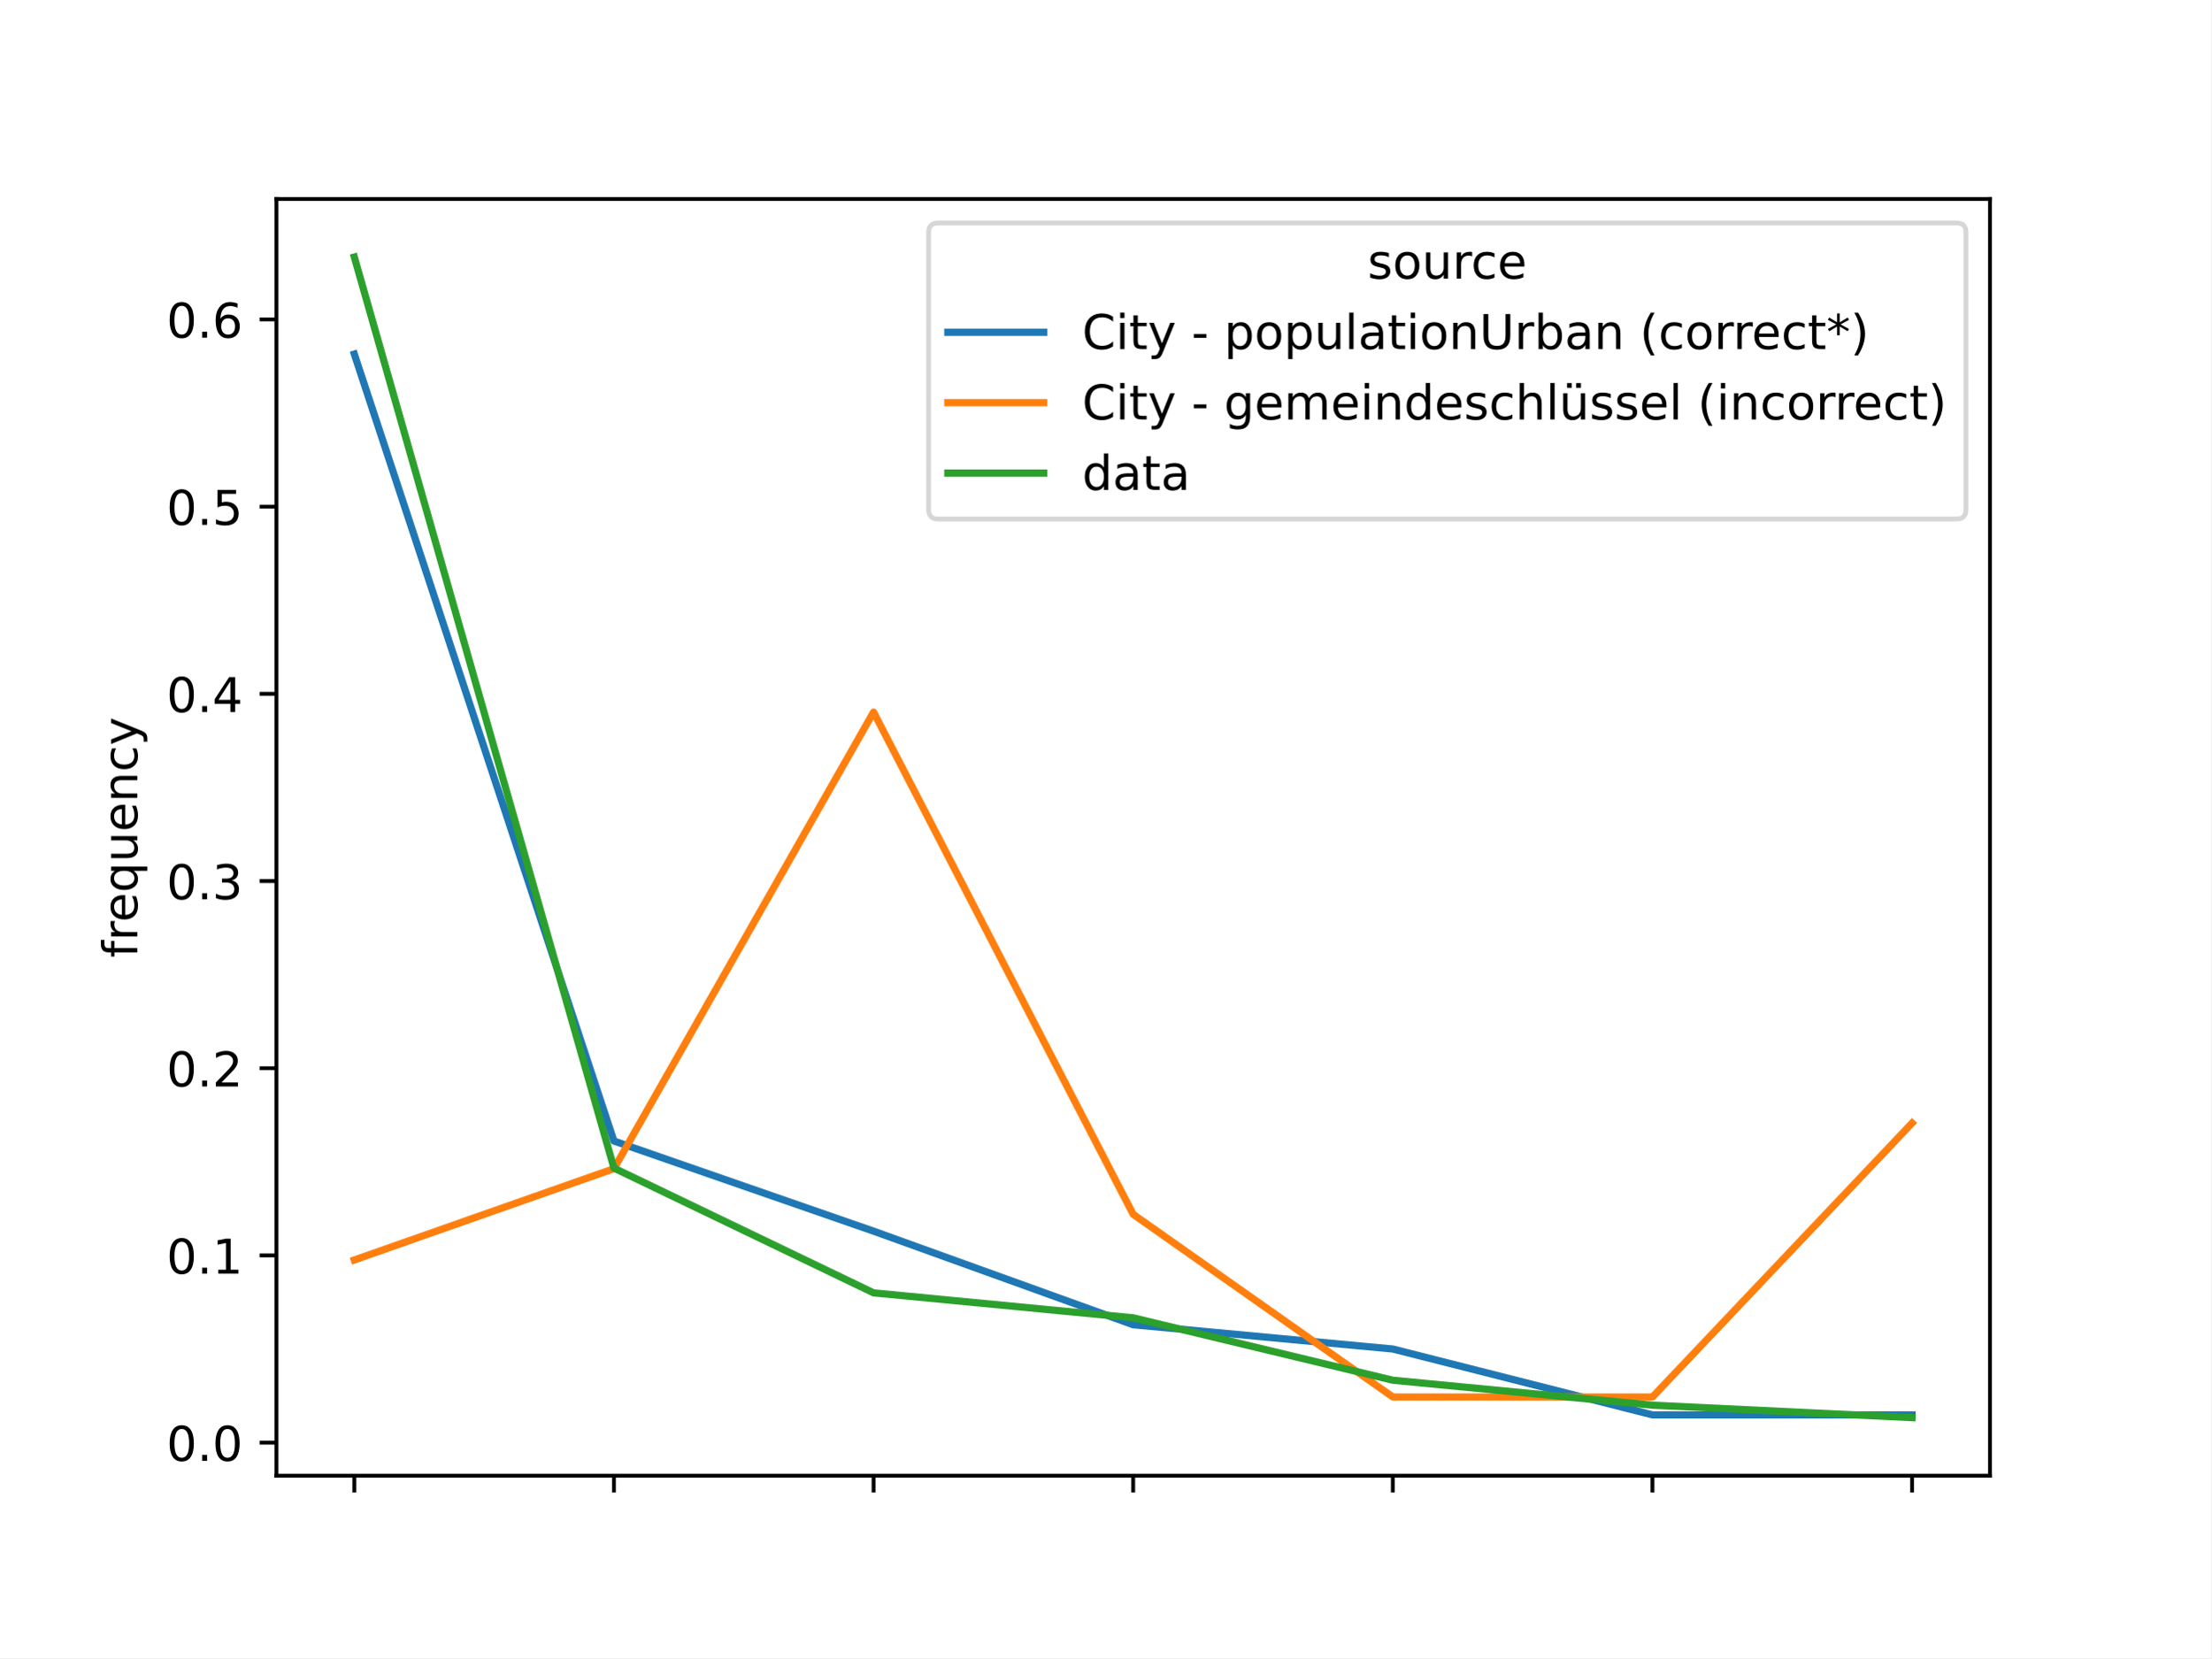
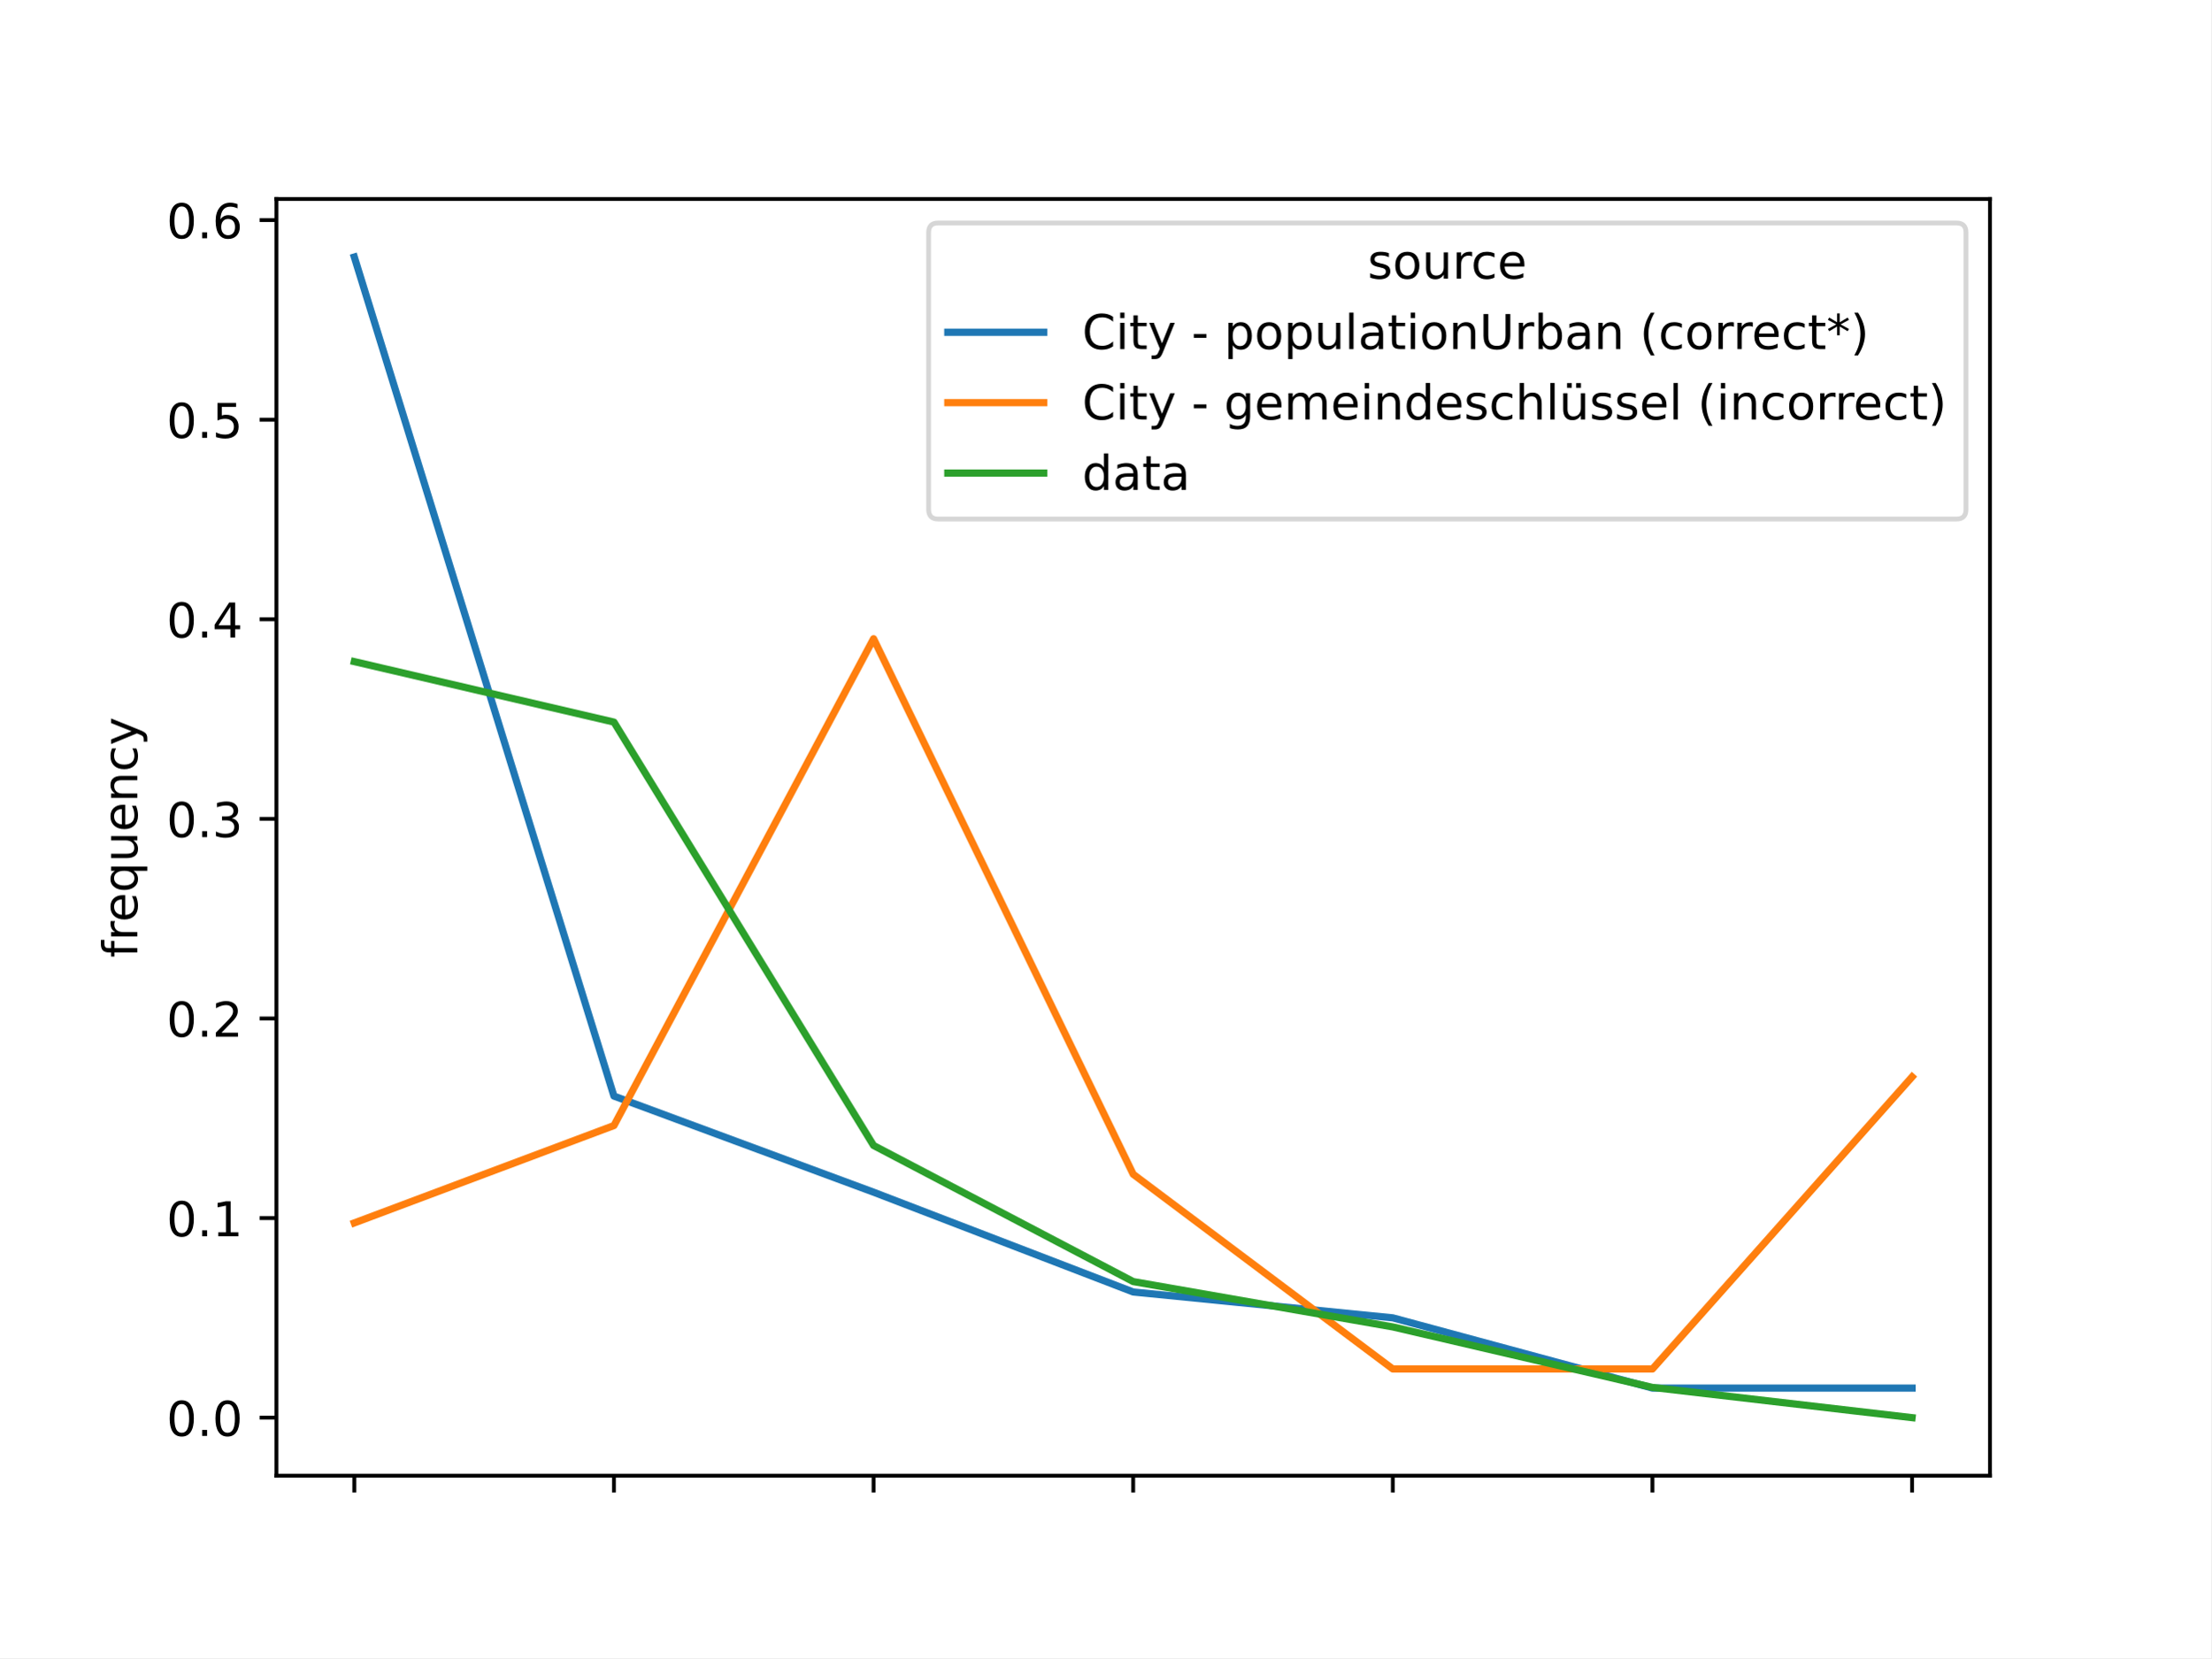
<svg xmlns="http://www.w3.org/2000/svg" xmlns:xlink="http://www.w3.org/1999/xlink" height="345.6pt" version="1.1" viewBox="0 0 460.8 345.6" width="460.8pt">
  <defs>
    <style type="text/css">*{stroke-linecap:butt;stroke-linejoin:round;}</style>
  </defs>
  <g id="figure_1">
    <g id="patch_1">
      <path d="M 0 345.6  L 460.8 345.6  L 460.8 0  L 0 0  z " style="fill:#ffffff;" />
    </g>
    <g id="axes_1">
      <g id="patch_2">
        <path d="M 57.6 307.584  L 414.72 307.584  L 414.72 41.472  L 57.6 41.472  z " style="fill:#ffffff;" />
      </g>
      <g id="matplotlib.axis_1">
        <g id="xtick_1">
          <g id="line2d_1">
            <defs>
-               <path d="M 0 0  L 0 3.5  " id="mdf2f0271b6" style="stroke:#000000;stroke-width:0.8;" />
-             </defs>
-             <g>
-               <use style="stroke:#000000;stroke-width:0.8;" x="73.833" xlink:href="#mdf2f0271b6" y="307.584" />
+               <path d="M 0 0  L 0 3.5  " id="ma2685d7f1b" style="stroke:#000000;stroke-width:0.8;" />
+             </defs>
+             <g>
+               <use style="stroke:#000000;stroke-width:0.8;" x="73.833" xlink:href="#ma2685d7f1b" y="307.584" />
            </g>
          </g>
        </g>
        <g id="xtick_2">
          <g id="line2d_2">
            <g>
-               <use style="stroke:#000000;stroke-width:0.8;" x="127.942" xlink:href="#mdf2f0271b6" y="307.584" />
+               <use style="stroke:#000000;stroke-width:0.8;" x="127.942" xlink:href="#ma2685d7f1b" y="307.584" />
            </g>
          </g>
        </g>
        <g id="xtick_3">
          <g id="line2d_3">
            <g>
-               <use style="stroke:#000000;stroke-width:0.8;" x="182.051" xlink:href="#mdf2f0271b6" y="307.584" />
+               <use style="stroke:#000000;stroke-width:0.8;" x="182.051" xlink:href="#ma2685d7f1b" y="307.584" />
            </g>
          </g>
        </g>
        <g id="xtick_4">
          <g id="line2d_4">
            <g>
-               <use style="stroke:#000000;stroke-width:0.8;" x="236.16" xlink:href="#mdf2f0271b6" y="307.584" />
+               <use style="stroke:#000000;stroke-width:0.8;" x="236.16" xlink:href="#ma2685d7f1b" y="307.584" />
            </g>
          </g>
        </g>
        <g id="xtick_5">
          <g id="line2d_5">
            <g>
-               <use style="stroke:#000000;stroke-width:0.8;" x="290.269" xlink:href="#mdf2f0271b6" y="307.584" />
+               <use style="stroke:#000000;stroke-width:0.8;" x="290.269" xlink:href="#ma2685d7f1b" y="307.584" />
            </g>
          </g>
        </g>
        <g id="xtick_6">
          <g id="line2d_6">
            <g>
-               <use style="stroke:#000000;stroke-width:0.8;" x="344.378" xlink:href="#mdf2f0271b6" y="307.584" />
+               <use style="stroke:#000000;stroke-width:0.8;" x="344.378" xlink:href="#ma2685d7f1b" y="307.584" />
            </g>
          </g>
        </g>
        <g id="xtick_7">
          <g id="line2d_7">
            <g>
-               <use style="stroke:#000000;stroke-width:0.8;" x="398.487" xlink:href="#mdf2f0271b6" y="307.584" />
+               <use style="stroke:#000000;stroke-width:0.8;" x="398.487" xlink:href="#ma2685d7f1b" y="307.584" />
            </g>
          </g>
        </g>
      </g>
      <g id="matplotlib.axis_2">
        <g id="ytick_1">
          <g id="line2d_8">
            <defs>
-               <path d="M 0 0  L -3.5 0  " id="mf5fb0c4c74" style="stroke:#000000;stroke-width:0.8;" />
-             </defs>
-             <g>
-               <use style="stroke:#000000;stroke-width:0.8;" x="57.6" xlink:href="#mf5fb0c4c74" y="300.691" />
+               <path d="M 0 0  L -3.5 0  " id="m6a71fdf165" style="stroke:#000000;stroke-width:0.8;" />
+             </defs>
+             <g>
+               <use style="stroke:#000000;stroke-width:0.8;" x="57.6" xlink:href="#m6a71fdf165" y="295.488" />
            </g>
          </g>
          <g id="text_1">
-             <g transform="translate(34.69687 304.4898)scale(0.1 -0.1)">
+             <g transform="translate(34.69687 299.2872)scale(0.1 -0.1)">
              <defs>
                <path d="M 31.781 66.406  Q 24.172 66.406 20.328 58.906  Q 16.5 51.422 16.5 36.375  Q 16.5 21.391 20.328 13.891  Q 24.172 6.391 31.781 6.391  Q 39.453 6.391 43.281 13.891  Q 47.125 21.391 47.125 36.375  Q 47.125 51.422 43.281 58.906  Q 39.453 66.406 31.781 66.406  z M 31.781 74.219  Q 44.047 74.219 50.516 64.516  Q 56.984 54.828 56.984 36.375  Q 56.984 17.969 50.516 8.266  Q 44.047 -1.422 31.781 -1.422  Q 19.531 -1.422 13.062 8.266  Q 6.594 17.969 6.594 36.375  Q 6.594 54.828 13.062 64.516  Q 19.531 74.219 31.781 74.219  z " id="DejaVuSans-48" />
                <path d="M 10.688 12.406  L 21 12.406  L 21 0  L 10.688 0  z " id="DejaVuSans-46" />
              </defs>
              <use xlink:href="#DejaVuSans-48" />
              <use x="63.623" xlink:href="#DejaVuSans-46" />
              <use x="95.41" xlink:href="#DejaVuSans-48" />
            </g>
          </g>
        </g>
        <g id="ytick_2">
          <g id="line2d_9">
            <g>
-               <use style="stroke:#000000;stroke-width:0.8;" x="57.6" xlink:href="#mf5fb0c4c74" y="261.671" />
+               <use style="stroke:#000000;stroke-width:0.8;" x="57.6" xlink:href="#m6a71fdf165" y="253.884" />
            </g>
          </g>
          <g id="text_2">
-             <g transform="translate(34.69687 265.4704)scale(0.1 -0.1)">
+             <g transform="translate(34.69687 257.6831)scale(0.1 -0.1)">
              <defs>
                <path d="M 12.406 8.297  L 28.516 8.297  L 28.516 63.922  L 10.984 60.406  L 10.984 69.391  L 28.422 72.906  L 38.281 72.906  L 38.281 8.297  L 54.391 8.297  L 54.391 0  L 12.406 0  z " id="DejaVuSans-49" />
              </defs>
              <use xlink:href="#DejaVuSans-48" />
              <use x="63.623" xlink:href="#DejaVuSans-46" />
              <use x="95.41" xlink:href="#DejaVuSans-49" />
            </g>
          </g>
        </g>
        <g id="ytick_3">
          <g id="line2d_10">
            <g>
-               <use style="stroke:#000000;stroke-width:0.8;" x="57.6" xlink:href="#mf5fb0c4c74" y="222.652" />
+               <use style="stroke:#000000;stroke-width:0.8;" x="57.6" xlink:href="#m6a71fdf165" y="212.28" />
            </g>
          </g>
          <g id="text_3">
-             <g transform="translate(34.69687 226.4511)scale(0.1 -0.1)">
+             <g transform="translate(34.69687 216.0791)scale(0.1 -0.1)">
              <defs>
                <path d="M 19.188 8.297  L 53.609 8.297  L 53.609 0  L 7.328 0  L 7.328 8.297  Q 12.938 14.109 22.625 23.891  Q 32.328 33.688 34.812 36.531  Q 39.547 41.844 41.422 45.531  Q 43.312 49.219 43.312 52.781  Q 43.312 58.594 39.234 62.25  Q 35.156 65.922 28.609 65.922  Q 23.969 65.922 18.812 64.312  Q 13.672 62.703 7.812 59.422  L 7.812 69.391  Q 13.766 71.781 18.938 73  Q 24.125 74.219 28.422 74.219  Q 39.75 74.219 46.484 68.547  Q 53.219 62.891 53.219 53.422  Q 53.219 48.922 51.531 44.891  Q 49.859 40.875 45.406 35.406  Q 44.188 33.984 37.641 27.219  Q 31.109 20.453 19.188 8.297  z " id="DejaVuSans-50" />
              </defs>
              <use xlink:href="#DejaVuSans-48" />
              <use x="63.623" xlink:href="#DejaVuSans-46" />
              <use x="95.41" xlink:href="#DejaVuSans-50" />
            </g>
          </g>
        </g>
        <g id="ytick_4">
          <g id="line2d_11">
            <g>
-               <use style="stroke:#000000;stroke-width:0.8;" x="57.6" xlink:href="#mf5fb0c4c74" y="183.633" />
+               <use style="stroke:#000000;stroke-width:0.8;" x="57.6" xlink:href="#m6a71fdf165" y="170.676" />
            </g>
          </g>
          <g id="text_4">
-             <g transform="translate(34.69687 187.4317)scale(0.1 -0.1)">
+             <g transform="translate(34.69687 174.475)scale(0.1 -0.1)">
              <defs>
                <path d="M 40.578 39.312  Q 47.656 37.797 51.625 33  Q 55.609 28.219 55.609 21.188  Q 55.609 10.406 48.188 4.484  Q 40.766 -1.422 27.094 -1.422  Q 22.516 -1.422 17.656 -0.516  Q 12.797 0.391 7.625 2.203  L 7.625 11.719  Q 11.719 9.328 16.594 8.109  Q 21.484 6.891 26.812 6.891  Q 36.078 6.891 40.938 10.547  Q 45.797 14.203 45.797 21.188  Q 45.797 27.641 41.281 31.266  Q 36.766 34.906 28.719 34.906  L 20.219 34.906  L 20.219 43.016  L 29.109 43.016  Q 36.375 43.016 40.234 45.922  Q 44.094 48.828 44.094 54.297  Q 44.094 59.906 40.109 62.906  Q 36.141 65.922 28.719 65.922  Q 24.656 65.922 20.016 65.031  Q 15.375 64.156 9.812 62.312  L 9.812 71.094  Q 15.438 72.656 20.344 73.438  Q 25.25 74.219 29.594 74.219  Q 40.828 74.219 47.359 69.109  Q 53.906 64.016 53.906 55.328  Q 53.906 49.266 50.438 45.094  Q 46.969 40.922 40.578 39.312  z " id="DejaVuSans-51" />
              </defs>
              <use xlink:href="#DejaVuSans-48" />
              <use x="63.623" xlink:href="#DejaVuSans-46" />
              <use x="95.41" xlink:href="#DejaVuSans-51" />
            </g>
          </g>
        </g>
        <g id="ytick_5">
          <g id="line2d_12">
            <g>
-               <use style="stroke:#000000;stroke-width:0.8;" x="57.6" xlink:href="#mf5fb0c4c74" y="144.613" />
+               <use style="stroke:#000000;stroke-width:0.8;" x="57.6" xlink:href="#m6a71fdf165" y="129.072" />
            </g>
          </g>
          <g id="text_5">
-             <g transform="translate(34.69687 148.4124)scale(0.1 -0.1)">
+             <g transform="translate(34.69687 132.8709)scale(0.1 -0.1)">
              <defs>
                <path d="M 37.797 64.312  L 12.891 25.391  L 37.797 25.391  z M 35.203 72.906  L 47.609 72.906  L 47.609 25.391  L 58.016 25.391  L 58.016 17.188  L 47.609 17.188  L 47.609 0  L 37.797 0  L 37.797 17.188  L 4.891 17.188  L 4.891 26.703  z " id="DejaVuSans-52" />
              </defs>
              <use xlink:href="#DejaVuSans-48" />
              <use x="63.623" xlink:href="#DejaVuSans-46" />
              <use x="95.41" xlink:href="#DejaVuSans-52" />
            </g>
          </g>
        </g>
        <g id="ytick_6">
          <g id="line2d_13">
            <g>
-               <use style="stroke:#000000;stroke-width:0.8;" x="57.6" xlink:href="#mf5fb0c4c74" y="105.594" />
+               <use style="stroke:#000000;stroke-width:0.8;" x="57.6" xlink:href="#m6a71fdf165" y="87.468" />
            </g>
          </g>
          <g id="text_6">
-             <g transform="translate(34.69687 109.393)scale(0.1 -0.1)">
+             <g transform="translate(34.69687 91.26684)scale(0.1 -0.1)">
              <defs>
                <path d="M 10.797 72.906  L 49.516 72.906  L 49.516 64.594  L 19.828 64.594  L 19.828 46.734  Q 21.969 47.469 24.109 47.828  Q 26.266 48.188 28.422 48.188  Q 40.625 48.188 47.75 41.5  Q 54.891 34.812 54.891 23.391  Q 54.891 11.625 47.562 5.094  Q 40.234 -1.422 26.906 -1.422  Q 22.312 -1.422 17.547 -0.641  Q 12.797 0.141 7.719 1.703  L 7.719 11.625  Q 12.109 9.234 16.797 8.062  Q 21.484 6.891 26.703 6.891  Q 35.156 6.891 40.078 11.328  Q 45.016 15.766 45.016 23.391  Q 45.016 31 40.078 35.438  Q 35.156 39.891 26.703 39.891  Q 22.75 39.891 18.812 39.016  Q 14.891 38.141 10.797 36.281  z " id="DejaVuSans-53" />
              </defs>
              <use xlink:href="#DejaVuSans-48" />
              <use x="63.623" xlink:href="#DejaVuSans-46" />
              <use x="95.41" xlink:href="#DejaVuSans-53" />
            </g>
          </g>
        </g>
        <g id="ytick_7">
          <g id="line2d_14">
            <g>
-               <use style="stroke:#000000;stroke-width:0.8;" x="57.6" xlink:href="#mf5fb0c4c74" y="66.574" />
+               <use style="stroke:#000000;stroke-width:0.8;" x="57.6" xlink:href="#m6a71fdf165" y="45.864" />
            </g>
          </g>
          <g id="text_7">
-             <g transform="translate(34.69687 70.37367)scale(0.1 -0.1)">
+             <g transform="translate(34.69687 49.66276)scale(0.1 -0.1)">
              <defs>
                <path d="M 33.016 40.375  Q 26.375 40.375 22.484 35.828  Q 18.609 31.297 18.609 23.391  Q 18.609 15.531 22.484 10.953  Q 26.375 6.391 33.016 6.391  Q 39.656 6.391 43.531 10.953  Q 47.406 15.531 47.406 23.391  Q 47.406 31.297 43.531 35.828  Q 39.656 40.375 33.016 40.375  z M 52.594 71.297  L 52.594 62.312  Q 48.875 64.062 45.094 64.984  Q 41.312 65.922 37.594 65.922  Q 27.828 65.922 22.672 59.328  Q 17.531 52.734 16.797 39.406  Q 19.672 43.656 24.016 45.922  Q 28.375 48.188 33.594 48.188  Q 44.578 48.188 50.953 41.516  Q 57.328 34.859 57.328 23.391  Q 57.328 12.156 50.688 5.359  Q 44.047 -1.422 33.016 -1.422  Q 20.359 -1.422 13.672 8.266  Q 6.984 17.969 6.984 36.375  Q 6.984 53.656 15.188 63.938  Q 23.391 74.219 37.203 74.219  Q 40.922 74.219 44.703 73.484  Q 48.484 72.75 52.594 71.297  z " id="DejaVuSans-54" />
              </defs>
              <use xlink:href="#DejaVuSans-48" />
              <use x="63.623" xlink:href="#DejaVuSans-46" />
              <use x="95.41" xlink:href="#DejaVuSans-54" />
            </g>
          </g>
        </g>
        <g id="text_8">
          <g transform="translate(28.61719 199.6046)rotate(-90)scale(0.1 -0.1)">
            <defs>
              <path d="M 37.109 75.984  L 37.109 68.5  L 28.516 68.5  Q 23.688 68.5 21.797 66.547  Q 19.922 64.594 19.922 59.516  L 19.922 54.688  L 34.719 54.688  L 34.719 47.703  L 19.922 47.703  L 19.922 0  L 10.891 0  L 10.891 47.703  L 2.297 47.703  L 2.297 54.688  L 10.891 54.688  L 10.891 58.5  Q 10.891 67.625 15.141 71.797  Q 19.391 75.984 28.609 75.984  z " id="DejaVuSans-102" />
              <path d="M 41.109 46.297  Q 39.594 47.172 37.812 47.578  Q 36.031 48 33.891 48  Q 26.266 48 22.188 43.047  Q 18.109 38.094 18.109 28.812  L 18.109 0  L 9.078 0  L 9.078 54.688  L 18.109 54.688  L 18.109 46.188  Q 20.953 51.172 25.484 53.578  Q 30.031 56 36.531 56  Q 37.453 56 38.578 55.875  Q 39.703 55.766 41.062 55.516  z " id="DejaVuSans-114" />
              <path d="M 56.203 29.594  L 56.203 25.203  L 14.891 25.203  Q 15.484 15.922 20.484 11.062  Q 25.484 6.203 34.422 6.203  Q 39.594 6.203 44.453 7.469  Q 49.312 8.734 54.109 11.281  L 54.109 2.781  Q 49.266 0.734 44.188 -0.344  Q 39.109 -1.422 33.891 -1.422  Q 20.797 -1.422 13.156 6.188  Q 5.516 13.812 5.516 26.812  Q 5.516 40.234 12.766 48.109  Q 20.016 56 32.328 56  Q 43.359 56 49.781 48.891  Q 56.203 41.797 56.203 29.594  z M 47.219 32.234  Q 47.125 39.594 43.094 43.984  Q 39.062 48.391 32.422 48.391  Q 24.906 48.391 20.391 44.141  Q 15.875 39.891 15.188 32.172  z " id="DejaVuSans-101" />
              <path d="M 14.797 27.297  Q 14.797 17.391 18.875 11.75  Q 22.953 6.109 30.078 6.109  Q 37.203 6.109 41.297 11.75  Q 45.406 17.391 45.406 27.297  Q 45.406 37.203 41.297 42.844  Q 37.203 48.484 30.078 48.484  Q 22.953 48.484 18.875 42.844  Q 14.797 37.203 14.797 27.297  z M 45.406 8.203  Q 42.578 3.328 38.25 0.953  Q 33.938 -1.422 27.875 -1.422  Q 17.969 -1.422 11.734 6.484  Q 5.516 14.406 5.516 27.297  Q 5.516 40.188 11.734 48.094  Q 17.969 56 27.875 56  Q 33.938 56 38.25 53.625  Q 42.578 51.266 45.406 46.391  L 45.406 54.688  L 54.391 54.688  L 54.391 -20.797  L 45.406 -20.797  z " id="DejaVuSans-113" />
              <path d="M 8.5 21.578  L 8.5 54.688  L 17.484 54.688  L 17.484 21.922  Q 17.484 14.156 20.5 10.266  Q 23.531 6.391 29.594 6.391  Q 36.859 6.391 41.078 11.031  Q 45.312 15.672 45.312 23.688  L 45.312 54.688  L 54.297 54.688  L 54.297 0  L 45.312 0  L 45.312 8.406  Q 42.047 3.422 37.719 1  Q 33.406 -1.422 27.688 -1.422  Q 18.266 -1.422 13.375 4.438  Q 8.5 10.297 8.5 21.578  z M 31.109 56  z " id="DejaVuSans-117" />
              <path d="M 54.891 33.016  L 54.891 0  L 45.906 0  L 45.906 32.719  Q 45.906 40.484 42.875 44.328  Q 39.844 48.188 33.797 48.188  Q 26.516 48.188 22.312 43.547  Q 18.109 38.922 18.109 30.906  L 18.109 0  L 9.078 0  L 9.078 54.688  L 18.109 54.688  L 18.109 46.188  Q 21.344 51.125 25.703 53.562  Q 30.078 56 35.797 56  Q 45.219 56 50.047 50.172  Q 54.891 44.344 54.891 33.016  z " id="DejaVuSans-110" />
              <path d="M 48.781 52.594  L 48.781 44.188  Q 44.969 46.297 41.141 47.344  Q 37.312 48.391 33.406 48.391  Q 24.656 48.391 19.812 42.844  Q 14.984 37.312 14.984 27.297  Q 14.984 17.281 19.812 11.734  Q 24.656 6.203 33.406 6.203  Q 37.312 6.203 41.141 7.25  Q 44.969 8.297 48.781 10.406  L 48.781 2.094  Q 45.016 0.344 40.984 -0.531  Q 36.969 -1.422 32.422 -1.422  Q 20.062 -1.422 12.781 6.344  Q 5.516 14.109 5.516 27.297  Q 5.516 40.672 12.859 48.328  Q 20.219 56 33.016 56  Q 37.156 56 41.109 55.141  Q 45.062 54.297 48.781 52.594  z " id="DejaVuSans-99" />
              <path d="M 32.172 -5.078  Q 28.375 -14.844 24.75 -17.812  Q 21.141 -20.797 15.094 -20.797  L 7.906 -20.797  L 7.906 -13.281  L 13.188 -13.281  Q 16.891 -13.281 18.938 -11.516  Q 21 -9.766 23.484 -3.219  L 25.094 0.875  L 2.984 54.688  L 12.5 54.688  L 29.594 11.922  L 46.688 54.688  L 56.203 54.688  z " id="DejaVuSans-121" />
            </defs>
            <use xlink:href="#DejaVuSans-102" />
            <use x="35.205" xlink:href="#DejaVuSans-114" />
            <use x="74.068" xlink:href="#DejaVuSans-101" />
            <use x="135.592" xlink:href="#DejaVuSans-113" />
            <use x="199.068" xlink:href="#DejaVuSans-117" />
            <use x="262.447" xlink:href="#DejaVuSans-101" />
            <use x="323.971" xlink:href="#DejaVuSans-110" />
            <use x="387.35" xlink:href="#DejaVuSans-99" />
            <use x="442.33" xlink:href="#DejaVuSans-121" />
          </g>
        </g>
      </g>
      <g id="line2d_15">
-         <path clip-path="url(#p47ddb85eb4)" d="M 73.833 73.8  L 127.942 237.826  L 182.051 256.613  L 236.16 276.123  L 290.269 281.181  L 344.378 294.91  L 398.487 294.91  " style="fill:none;stroke:#1f77b4;stroke-linecap:square;stroke-width:1.5;" />
+         <path clip-path="url(#p271f04b7dc)" d="M 73.833 53.568  L 127.942 228.459  L 182.051 248.491  L 236.16 269.293  L 290.269 274.686  L 344.378 289.324  L 398.487 289.324  " style="fill:none;stroke:#1f77b4;stroke-linecap:square;stroke-width:1.5;" />
      </g>
      <g id="line2d_16">
-         <path clip-path="url(#p47ddb85eb4)" d="M 73.833 262.623  L 127.942 243.589  L 182.051 148.42  L 236.16 253.106  L 290.269 291.174  L 344.378 291.174  L 398.487 234.072  " style="fill:none;stroke:#ff7f0e;stroke-linecap:square;stroke-width:1.5;" />
+         <path clip-path="url(#p271f04b7dc)" d="M 73.833 254.899  L 127.942 234.604  L 182.051 133.131  L 236.16 244.751  L 290.269 285.341  L 344.378 285.341  L 398.487 224.457  " style="fill:none;stroke:#ff7f0e;stroke-linecap:square;stroke-width:1.5;" />
      </g>
      <g id="line2d_17">
-         <path clip-path="url(#p47ddb85eb4)" d="M 73.833 53.568  L 127.942 243.462  L 182.051 269.475  L 236.16 274.678  L 290.269 287.684  L 344.378 292.887  L 398.487 295.488  " style="fill:none;stroke:#2ca02c;stroke-linecap:square;stroke-width:1.5;" />
+         <path clip-path="url(#p271f04b7dc)" d="M 73.833 137.897  L 127.942 150.504  L 182.051 238.755  L 236.16 267.122  L 290.269 276.577  L 344.378 289.184  L 398.487 295.488  " style="fill:none;stroke:#2ca02c;stroke-linecap:square;stroke-width:1.5;" />
      </g>
      <g id="line2d_18" />
      <g id="line2d_19" />
      <g id="line2d_20" />
      <g id="patch_3">
        <path d="M 57.6 307.584  L 57.6 41.472  " style="fill:none;stroke:#000000;stroke-linecap:square;stroke-linejoin:miter;stroke-width:0.8;" />
      </g>
      <g id="patch_4">
        <path d="M 414.72 307.584  L 414.72 41.472  " style="fill:none;stroke:#000000;stroke-linecap:square;stroke-linejoin:miter;stroke-width:0.8;" />
      </g>
      <g id="patch_5">
        <path d="M 57.6 307.584  L 414.72 307.584  " style="fill:none;stroke:#000000;stroke-linecap:square;stroke-linejoin:miter;stroke-width:0.8;" />
      </g>
      <g id="patch_6">
        <path d="M 57.6 41.472  L 414.72 41.472  " style="fill:none;stroke:#000000;stroke-linecap:square;stroke-linejoin:miter;stroke-width:0.8;" />
      </g>
      <g id="legend_1">
        <g id="patch_7">
          <path d="M 195.525 108.184  L 407.72 108.184  Q 409.72 108.184 409.72 106.184  L 409.72 48.472  Q 409.72 46.472 407.72 46.472  L 195.525 46.472  Q 193.525 46.472 193.525 48.472  L 193.525 106.184  Q 193.525 108.184 195.525 108.184  z " style="fill:#ffffff;opacity:0.8;stroke:#cccccc;stroke-linejoin:miter;" />
        </g>
        <g id="text_9">
          <g transform="translate(285.0208 58.07044)scale(0.1 -0.1)">
            <defs>
              <path d="M 44.281 53.078  L 44.281 44.578  Q 40.484 46.531 36.375 47.5  Q 32.281 48.484 27.875 48.484  Q 21.188 48.484 17.844 46.438  Q 14.5 44.391 14.5 40.281  Q 14.5 37.156 16.891 35.375  Q 19.281 33.594 26.516 31.984  L 29.594 31.297  Q 39.156 29.25 43.188 25.516  Q 47.219 21.781 47.219 15.094  Q 47.219 7.469 41.188 3.016  Q 35.156 -1.422 24.609 -1.422  Q 20.219 -1.422 15.453 -0.562  Q 10.688 0.297 5.422 2  L 5.422 11.281  Q 10.406 8.688 15.234 7.391  Q 20.062 6.109 24.812 6.109  Q 31.156 6.109 34.562 8.281  Q 37.984 10.453 37.984 14.406  Q 37.984 18.062 35.516 20.016  Q 33.062 21.969 24.703 23.781  L 21.578 24.516  Q 13.234 26.266 9.516 29.906  Q 5.812 33.547 5.812 39.891  Q 5.812 47.609 11.281 51.797  Q 16.75 56 26.812 56  Q 31.781 56 36.172 55.266  Q 40.578 54.547 44.281 53.078  z " id="DejaVuSans-115" />
              <path d="M 30.609 48.391  Q 23.391 48.391 19.188 42.75  Q 14.984 37.109 14.984 27.297  Q 14.984 17.484 19.156 11.844  Q 23.344 6.203 30.609 6.203  Q 37.797 6.203 41.984 11.859  Q 46.188 17.531 46.188 27.297  Q 46.188 37.016 41.984 42.703  Q 37.797 48.391 30.609 48.391  z M 30.609 56  Q 42.328 56 49.016 48.375  Q 55.719 40.766 55.719 27.297  Q 55.719 13.875 49.016 6.219  Q 42.328 -1.422 30.609 -1.422  Q 18.844 -1.422 12.172 6.219  Q 5.516 13.875 5.516 27.297  Q 5.516 40.766 12.172 48.375  Q 18.844 56 30.609 56  z " id="DejaVuSans-111" />
            </defs>
            <use xlink:href="#DejaVuSans-115" />
            <use x="52.1" xlink:href="#DejaVuSans-111" />
            <use x="113.281" xlink:href="#DejaVuSans-117" />
            <use x="176.66" xlink:href="#DejaVuSans-114" />
            <use x="215.523" xlink:href="#DejaVuSans-99" />
            <use x="270.504" xlink:href="#DejaVuSans-101" />
          </g>
        </g>
        <g id="line2d_21">
          <path d="M 197.525 69.249  L 217.525 69.249  " style="fill:none;stroke:#1f77b4;stroke-linecap:square;stroke-width:1.5;" />
        </g>
        <g id="line2d_22" />
        <g id="text_10">
          <g transform="translate(225.5247 72.74856)scale(0.1 -0.1)">
            <defs>
              <path d="M 64.406 67.281  L 64.406 56.891  Q 59.422 61.531 53.781 63.812  Q 48.141 66.109 41.797 66.109  Q 29.297 66.109 22.656 58.469  Q 16.016 50.828 16.016 36.375  Q 16.016 21.969 22.656 14.328  Q 29.297 6.688 41.797 6.688  Q 48.141 6.688 53.781 8.984  Q 59.422 11.281 64.406 15.922  L 64.406 5.609  Q 59.234 2.094 53.438 0.328  Q 47.656 -1.422 41.219 -1.422  Q 24.656 -1.422 15.125 8.703  Q 5.609 18.844 5.609 36.375  Q 5.609 53.953 15.125 64.078  Q 24.656 74.219 41.219 74.219  Q 47.75 74.219 53.531 72.484  Q 59.328 70.75 64.406 67.281  z " id="DejaVuSans-67" />
              <path d="M 9.422 54.688  L 18.406 54.688  L 18.406 0  L 9.422 0  z M 9.422 75.984  L 18.406 75.984  L 18.406 64.594  L 9.422 64.594  z " id="DejaVuSans-105" />
              <path d="M 18.312 70.219  L 18.312 54.688  L 36.812 54.688  L 36.812 47.703  L 18.312 47.703  L 18.312 18.016  Q 18.312 11.328 20.141 9.422  Q 21.969 7.516 27.594 7.516  L 36.812 7.516  L 36.812 0  L 27.594 0  Q 17.188 0 13.234 3.875  Q 9.281 7.766 9.281 18.016  L 9.281 47.703  L 2.688 47.703  L 2.688 54.688  L 9.281 54.688  L 9.281 70.219  z " id="DejaVuSans-116" />
              <path id="DejaVuSans-32" />
              <path d="M 4.891 31.391  L 31.203 31.391  L 31.203 23.391  L 4.891 23.391  z " id="DejaVuSans-45" />
              <path d="M 18.109 8.203  L 18.109 -20.797  L 9.078 -20.797  L 9.078 54.688  L 18.109 54.688  L 18.109 46.391  Q 20.953 51.266 25.266 53.625  Q 29.594 56 35.594 56  Q 45.562 56 51.781 48.094  Q 58.016 40.188 58.016 27.297  Q 58.016 14.406 51.781 6.484  Q 45.562 -1.422 35.594 -1.422  Q 29.594 -1.422 25.266 0.953  Q 20.953 3.328 18.109 8.203  z M 48.688 27.297  Q 48.688 37.203 44.609 42.844  Q 40.531 48.484 33.406 48.484  Q 26.266 48.484 22.188 42.844  Q 18.109 37.203 18.109 27.297  Q 18.109 17.391 22.188 11.75  Q 26.266 6.109 33.406 6.109  Q 40.531 6.109 44.609 11.75  Q 48.688 17.391 48.688 27.297  z " id="DejaVuSans-112" />
              <path d="M 9.422 75.984  L 18.406 75.984  L 18.406 0  L 9.422 0  z " id="DejaVuSans-108" />
              <path d="M 34.281 27.484  Q 23.391 27.484 19.188 25  Q 14.984 22.516 14.984 16.5  Q 14.984 11.719 18.141 8.906  Q 21.297 6.109 26.703 6.109  Q 34.188 6.109 38.703 11.406  Q 43.219 16.703 43.219 25.484  L 43.219 27.484  z M 52.203 31.203  L 52.203 0  L 43.219 0  L 43.219 8.297  Q 40.141 3.328 35.547 0.953  Q 30.953 -1.422 24.312 -1.422  Q 15.922 -1.422 10.953 3.297  Q 6 8.016 6 15.922  Q 6 25.141 12.172 29.828  Q 18.359 34.516 30.609 34.516  L 43.219 34.516  L 43.219 35.406  Q 43.219 41.609 39.141 45  Q 35.062 48.391 27.688 48.391  Q 23 48.391 18.547 47.266  Q 14.109 46.141 10.016 43.891  L 10.016 52.203  Q 14.938 54.109 19.578 55.047  Q 24.219 56 28.609 56  Q 40.484 56 46.344 49.844  Q 52.203 43.703 52.203 31.203  z " id="DejaVuSans-97" />
              <path d="M 8.688 72.906  L 18.609 72.906  L 18.609 28.609  Q 18.609 16.891 22.844 11.734  Q 27.094 6.594 36.625 6.594  Q 46.094 6.594 50.344 11.734  Q 54.594 16.891 54.594 28.609  L 54.594 72.906  L 64.5 72.906  L 64.5 27.391  Q 64.5 13.141 57.438 5.859  Q 50.391 -1.422 36.625 -1.422  Q 22.797 -1.422 15.734 5.859  Q 8.688 13.141 8.688 27.391  z " id="DejaVuSans-85" />
              <path d="M 48.688 27.297  Q 48.688 37.203 44.609 42.844  Q 40.531 48.484 33.406 48.484  Q 26.266 48.484 22.188 42.844  Q 18.109 37.203 18.109 27.297  Q 18.109 17.391 22.188 11.75  Q 26.266 6.109 33.406 6.109  Q 40.531 6.109 44.609 11.75  Q 48.688 17.391 48.688 27.297  z M 18.109 46.391  Q 20.953 51.266 25.266 53.625  Q 29.594 56 35.594 56  Q 45.562 56 51.781 48.094  Q 58.016 40.188 58.016 27.297  Q 58.016 14.406 51.781 6.484  Q 45.562 -1.422 35.594 -1.422  Q 29.594 -1.422 25.266 0.953  Q 20.953 3.328 18.109 8.203  L 18.109 0  L 9.078 0  L 9.078 75.984  L 18.109 75.984  z " id="DejaVuSans-98" />
              <path d="M 31 75.875  Q 24.469 64.656 21.281 53.656  Q 18.109 42.672 18.109 31.391  Q 18.109 20.125 21.312 9.062  Q 24.516 -2 31 -13.188  L 23.188 -13.188  Q 15.875 -1.703 12.234 9.375  Q 8.594 20.453 8.594 31.391  Q 8.594 42.281 12.203 53.312  Q 15.828 64.359 23.188 75.875  z " id="DejaVuSans-40" />
              <path d="M 47.016 60.891  L 29.5 51.422  L 47.016 41.891  L 44.188 37.109  L 27.781 47.016  L 27.781 28.609  L 22.219 28.609  L 22.219 47.016  L 5.812 37.109  L 2.984 41.891  L 20.516 51.422  L 2.984 60.891  L 5.812 65.719  L 22.219 55.812  L 22.219 74.219  L 27.781 74.219  L 27.781 55.812  L 44.188 65.719  z " id="DejaVuSans-42" />
              <path d="M 8.016 75.875  L 15.828 75.875  Q 23.141 64.359 26.781 53.312  Q 30.422 42.281 30.422 31.391  Q 30.422 20.453 26.781 9.375  Q 23.141 -1.703 15.828 -13.188  L 8.016 -13.188  Q 14.5 -2 17.703 9.062  Q 20.906 20.125 20.906 31.391  Q 20.906 42.672 17.703 53.656  Q 14.5 64.656 8.016 75.875  z " id="DejaVuSans-41" />
            </defs>
            <use xlink:href="#DejaVuSans-67" />
            <use x="69.824" xlink:href="#DejaVuSans-105" />
            <use x="97.607" xlink:href="#DejaVuSans-116" />
            <use x="136.816" xlink:href="#DejaVuSans-121" />
            <use x="195.996" xlink:href="#DejaVuSans-32" />
            <use x="227.783" xlink:href="#DejaVuSans-45" />
            <use x="263.867" xlink:href="#DejaVuSans-32" />
            <use x="295.654" xlink:href="#DejaVuSans-112" />
            <use x="359.131" xlink:href="#DejaVuSans-111" />
            <use x="420.312" xlink:href="#DejaVuSans-112" />
            <use x="483.789" xlink:href="#DejaVuSans-117" />
            <use x="547.168" xlink:href="#DejaVuSans-108" />
            <use x="574.951" xlink:href="#DejaVuSans-97" />
            <use x="636.23" xlink:href="#DejaVuSans-116" />
            <use x="675.439" xlink:href="#DejaVuSans-105" />
            <use x="703.223" xlink:href="#DejaVuSans-111" />
            <use x="764.404" xlink:href="#DejaVuSans-110" />
            <use x="827.783" xlink:href="#DejaVuSans-85" />
            <use x="900.977" xlink:href="#DejaVuSans-114" />
            <use x="942.09" xlink:href="#DejaVuSans-98" />
            <use x="1005.566" xlink:href="#DejaVuSans-97" />
            <use x="1066.846" xlink:href="#DejaVuSans-110" />
            <use x="1130.225" xlink:href="#DejaVuSans-32" />
            <use x="1162.012" xlink:href="#DejaVuSans-40" />
            <use x="1201.025" xlink:href="#DejaVuSans-99" />
            <use x="1256.006" xlink:href="#DejaVuSans-111" />
            <use x="1317.188" xlink:href="#DejaVuSans-114" />
            <use x="1356.551" xlink:href="#DejaVuSans-114" />
            <use x="1395.414" xlink:href="#DejaVuSans-101" />
            <use x="1456.938" xlink:href="#DejaVuSans-99" />
            <use x="1511.918" xlink:href="#DejaVuSans-116" />
            <use x="1551.127" xlink:href="#DejaVuSans-42" />
            <use x="1601.127" xlink:href="#DejaVuSans-41" />
          </g>
        </g>
        <g id="line2d_23">
          <path d="M 197.525 83.927  L 217.525 83.927  " style="fill:none;stroke:#ff7f0e;stroke-linecap:square;stroke-width:1.5;" />
        </g>
        <g id="line2d_24" />
        <g id="text_11">
          <g transform="translate(225.5247 87.42669)scale(0.1 -0.1)">
            <defs>
              <path d="M 45.406 27.984  Q 45.406 37.75 41.375 43.109  Q 37.359 48.484 30.078 48.484  Q 22.859 48.484 18.828 43.109  Q 14.797 37.75 14.797 27.984  Q 14.797 18.266 18.828 12.891  Q 22.859 7.516 30.078 7.516  Q 37.359 7.516 41.375 12.891  Q 45.406 18.266 45.406 27.984  z M 54.391 6.781  Q 54.391 -7.172 48.188 -13.984  Q 42 -20.797 29.203 -20.797  Q 24.469 -20.797 20.266 -20.094  Q 16.062 -19.391 12.109 -17.922  L 12.109 -9.188  Q 16.062 -11.328 19.922 -12.344  Q 23.781 -13.375 27.781 -13.375  Q 36.625 -13.375 41.016 -8.766  Q 45.406 -4.156 45.406 5.172  L 45.406 9.625  Q 42.625 4.781 38.281 2.391  Q 33.938 0 27.875 0  Q 17.828 0 11.672 7.656  Q 5.516 15.328 5.516 27.984  Q 5.516 40.672 11.672 48.328  Q 17.828 56 27.875 56  Q 33.938 56 38.281 53.609  Q 42.625 51.219 45.406 46.391  L 45.406 54.688  L 54.391 54.688  z " id="DejaVuSans-103" />
              <path d="M 52 44.188  Q 55.375 50.25 60.062 53.125  Q 64.75 56 71.094 56  Q 79.641 56 84.281 50.016  Q 88.922 44.047 88.922 33.016  L 88.922 0  L 79.891 0  L 79.891 32.719  Q 79.891 40.578 77.094 44.375  Q 74.312 48.188 68.609 48.188  Q 61.625 48.188 57.562 43.547  Q 53.516 38.922 53.516 30.906  L 53.516 0  L 44.484 0  L 44.484 32.719  Q 44.484 40.625 41.703 44.406  Q 38.922 48.188 33.109 48.188  Q 26.219 48.188 22.156 43.531  Q 18.109 38.875 18.109 30.906  L 18.109 0  L 9.078 0  L 9.078 54.688  L 18.109 54.688  L 18.109 46.188  Q 21.188 51.219 25.484 53.609  Q 29.781 56 35.688 56  Q 41.656 56 45.828 52.969  Q 50 49.953 52 44.188  z " id="DejaVuSans-109" />
              <path d="M 45.406 46.391  L 45.406 75.984  L 54.391 75.984  L 54.391 0  L 45.406 0  L 45.406 8.203  Q 42.578 3.328 38.25 0.953  Q 33.938 -1.422 27.875 -1.422  Q 17.969 -1.422 11.734 6.484  Q 5.516 14.406 5.516 27.297  Q 5.516 40.188 11.734 48.094  Q 17.969 56 27.875 56  Q 33.938 56 38.25 53.625  Q 42.578 51.266 45.406 46.391  z M 14.797 27.297  Q 14.797 17.391 18.875 11.75  Q 22.953 6.109 30.078 6.109  Q 37.203 6.109 41.297 11.75  Q 45.406 17.391 45.406 27.297  Q 45.406 37.203 41.297 42.844  Q 37.203 48.484 30.078 48.484  Q 22.953 48.484 18.875 42.844  Q 14.797 37.203 14.797 27.297  z " id="DejaVuSans-100" />
              <path d="M 54.891 33.016  L 54.891 0  L 45.906 0  L 45.906 32.719  Q 45.906 40.484 42.875 44.328  Q 39.844 48.188 33.797 48.188  Q 26.516 48.188 22.312 43.547  Q 18.109 38.922 18.109 30.906  L 18.109 0  L 9.078 0  L 9.078 75.984  L 18.109 75.984  L 18.109 46.188  Q 21.344 51.125 25.703 53.562  Q 30.078 56 35.797 56  Q 45.219 56 50.047 50.172  Q 54.891 44.344 54.891 33.016  z " id="DejaVuSans-104" />
              <path d="M 8.5 21.578  L 8.5 54.688  L 17.484 54.688  L 17.484 21.922  Q 17.484 14.156 20.5 10.266  Q 23.531 6.391 29.594 6.391  Q 36.859 6.391 41.078 11.031  Q 45.312 15.672 45.312 23.688  L 45.312 54.688  L 54.297 54.688  L 54.297 0  L 45.312 0  L 45.312 8.406  Q 42.047 3.422 37.719 1  Q 33.406 -1.422 27.688 -1.422  Q 18.266 -1.422 13.375 4.438  Q 8.5 10.297 8.5 21.578  z M 31.109 56  z M 35.594 75.781  L 45.5 75.781  L 45.5 65.922  L 35.594 65.922  z M 16.5 75.781  L 26.406 75.781  L 26.406 65.922  L 16.5 65.922  z " id="DejaVuSans-252" />
            </defs>
            <use xlink:href="#DejaVuSans-67" />
            <use x="69.824" xlink:href="#DejaVuSans-105" />
            <use x="97.607" xlink:href="#DejaVuSans-116" />
            <use x="136.816" xlink:href="#DejaVuSans-121" />
            <use x="195.996" xlink:href="#DejaVuSans-32" />
            <use x="227.783" xlink:href="#DejaVuSans-45" />
            <use x="263.867" xlink:href="#DejaVuSans-32" />
            <use x="295.654" xlink:href="#DejaVuSans-103" />
            <use x="359.131" xlink:href="#DejaVuSans-101" />
            <use x="420.654" xlink:href="#DejaVuSans-109" />
            <use x="518.066" xlink:href="#DejaVuSans-101" />
            <use x="579.59" xlink:href="#DejaVuSans-105" />
            <use x="607.373" xlink:href="#DejaVuSans-110" />
            <use x="670.752" xlink:href="#DejaVuSans-100" />
            <use x="734.229" xlink:href="#DejaVuSans-101" />
            <use x="795.752" xlink:href="#DejaVuSans-115" />
            <use x="847.852" xlink:href="#DejaVuSans-99" />
            <use x="902.832" xlink:href="#DejaVuSans-104" />
            <use x="966.211" xlink:href="#DejaVuSans-108" />
            <use x="993.994" xlink:href="#DejaVuSans-252" />
            <use x="1057.373" xlink:href="#DejaVuSans-115" />
            <use x="1109.473" xlink:href="#DejaVuSans-115" />
            <use x="1161.572" xlink:href="#DejaVuSans-101" />
            <use x="1223.096" xlink:href="#DejaVuSans-108" />
            <use x="1250.879" xlink:href="#DejaVuSans-32" />
            <use x="1282.666" xlink:href="#DejaVuSans-40" />
            <use x="1321.68" xlink:href="#DejaVuSans-105" />
            <use x="1349.463" xlink:href="#DejaVuSans-110" />
            <use x="1412.842" xlink:href="#DejaVuSans-99" />
            <use x="1467.822" xlink:href="#DejaVuSans-111" />
            <use x="1529.004" xlink:href="#DejaVuSans-114" />
            <use x="1568.367" xlink:href="#DejaVuSans-114" />
            <use x="1607.23" xlink:href="#DejaVuSans-101" />
            <use x="1668.754" xlink:href="#DejaVuSans-99" />
            <use x="1723.734" xlink:href="#DejaVuSans-116" />
            <use x="1762.943" xlink:href="#DejaVuSans-41" />
          </g>
        </g>
        <g id="line2d_25">
          <path d="M 197.525 98.605  L 217.525 98.605  " style="fill:none;stroke:#2ca02c;stroke-linecap:square;stroke-width:1.5;" />
        </g>
        <g id="line2d_26" />
        <g id="text_12">
          <g transform="translate(225.5247 102.1048)scale(0.1 -0.1)">
            <use xlink:href="#DejaVuSans-100" />
            <use x="63.477" xlink:href="#DejaVuSans-97" />
            <use x="124.756" xlink:href="#DejaVuSans-116" />
            <use x="163.965" xlink:href="#DejaVuSans-97" />
          </g>
        </g>
      </g>
    </g>
  </g>
  <defs>
-     <clipPath id="p47ddb85eb4">
+     <clipPath id="p271f04b7dc">
      <rect height="266.112" width="357.12" x="57.6" y="41.472" />
    </clipPath>
  </defs>
</svg>
